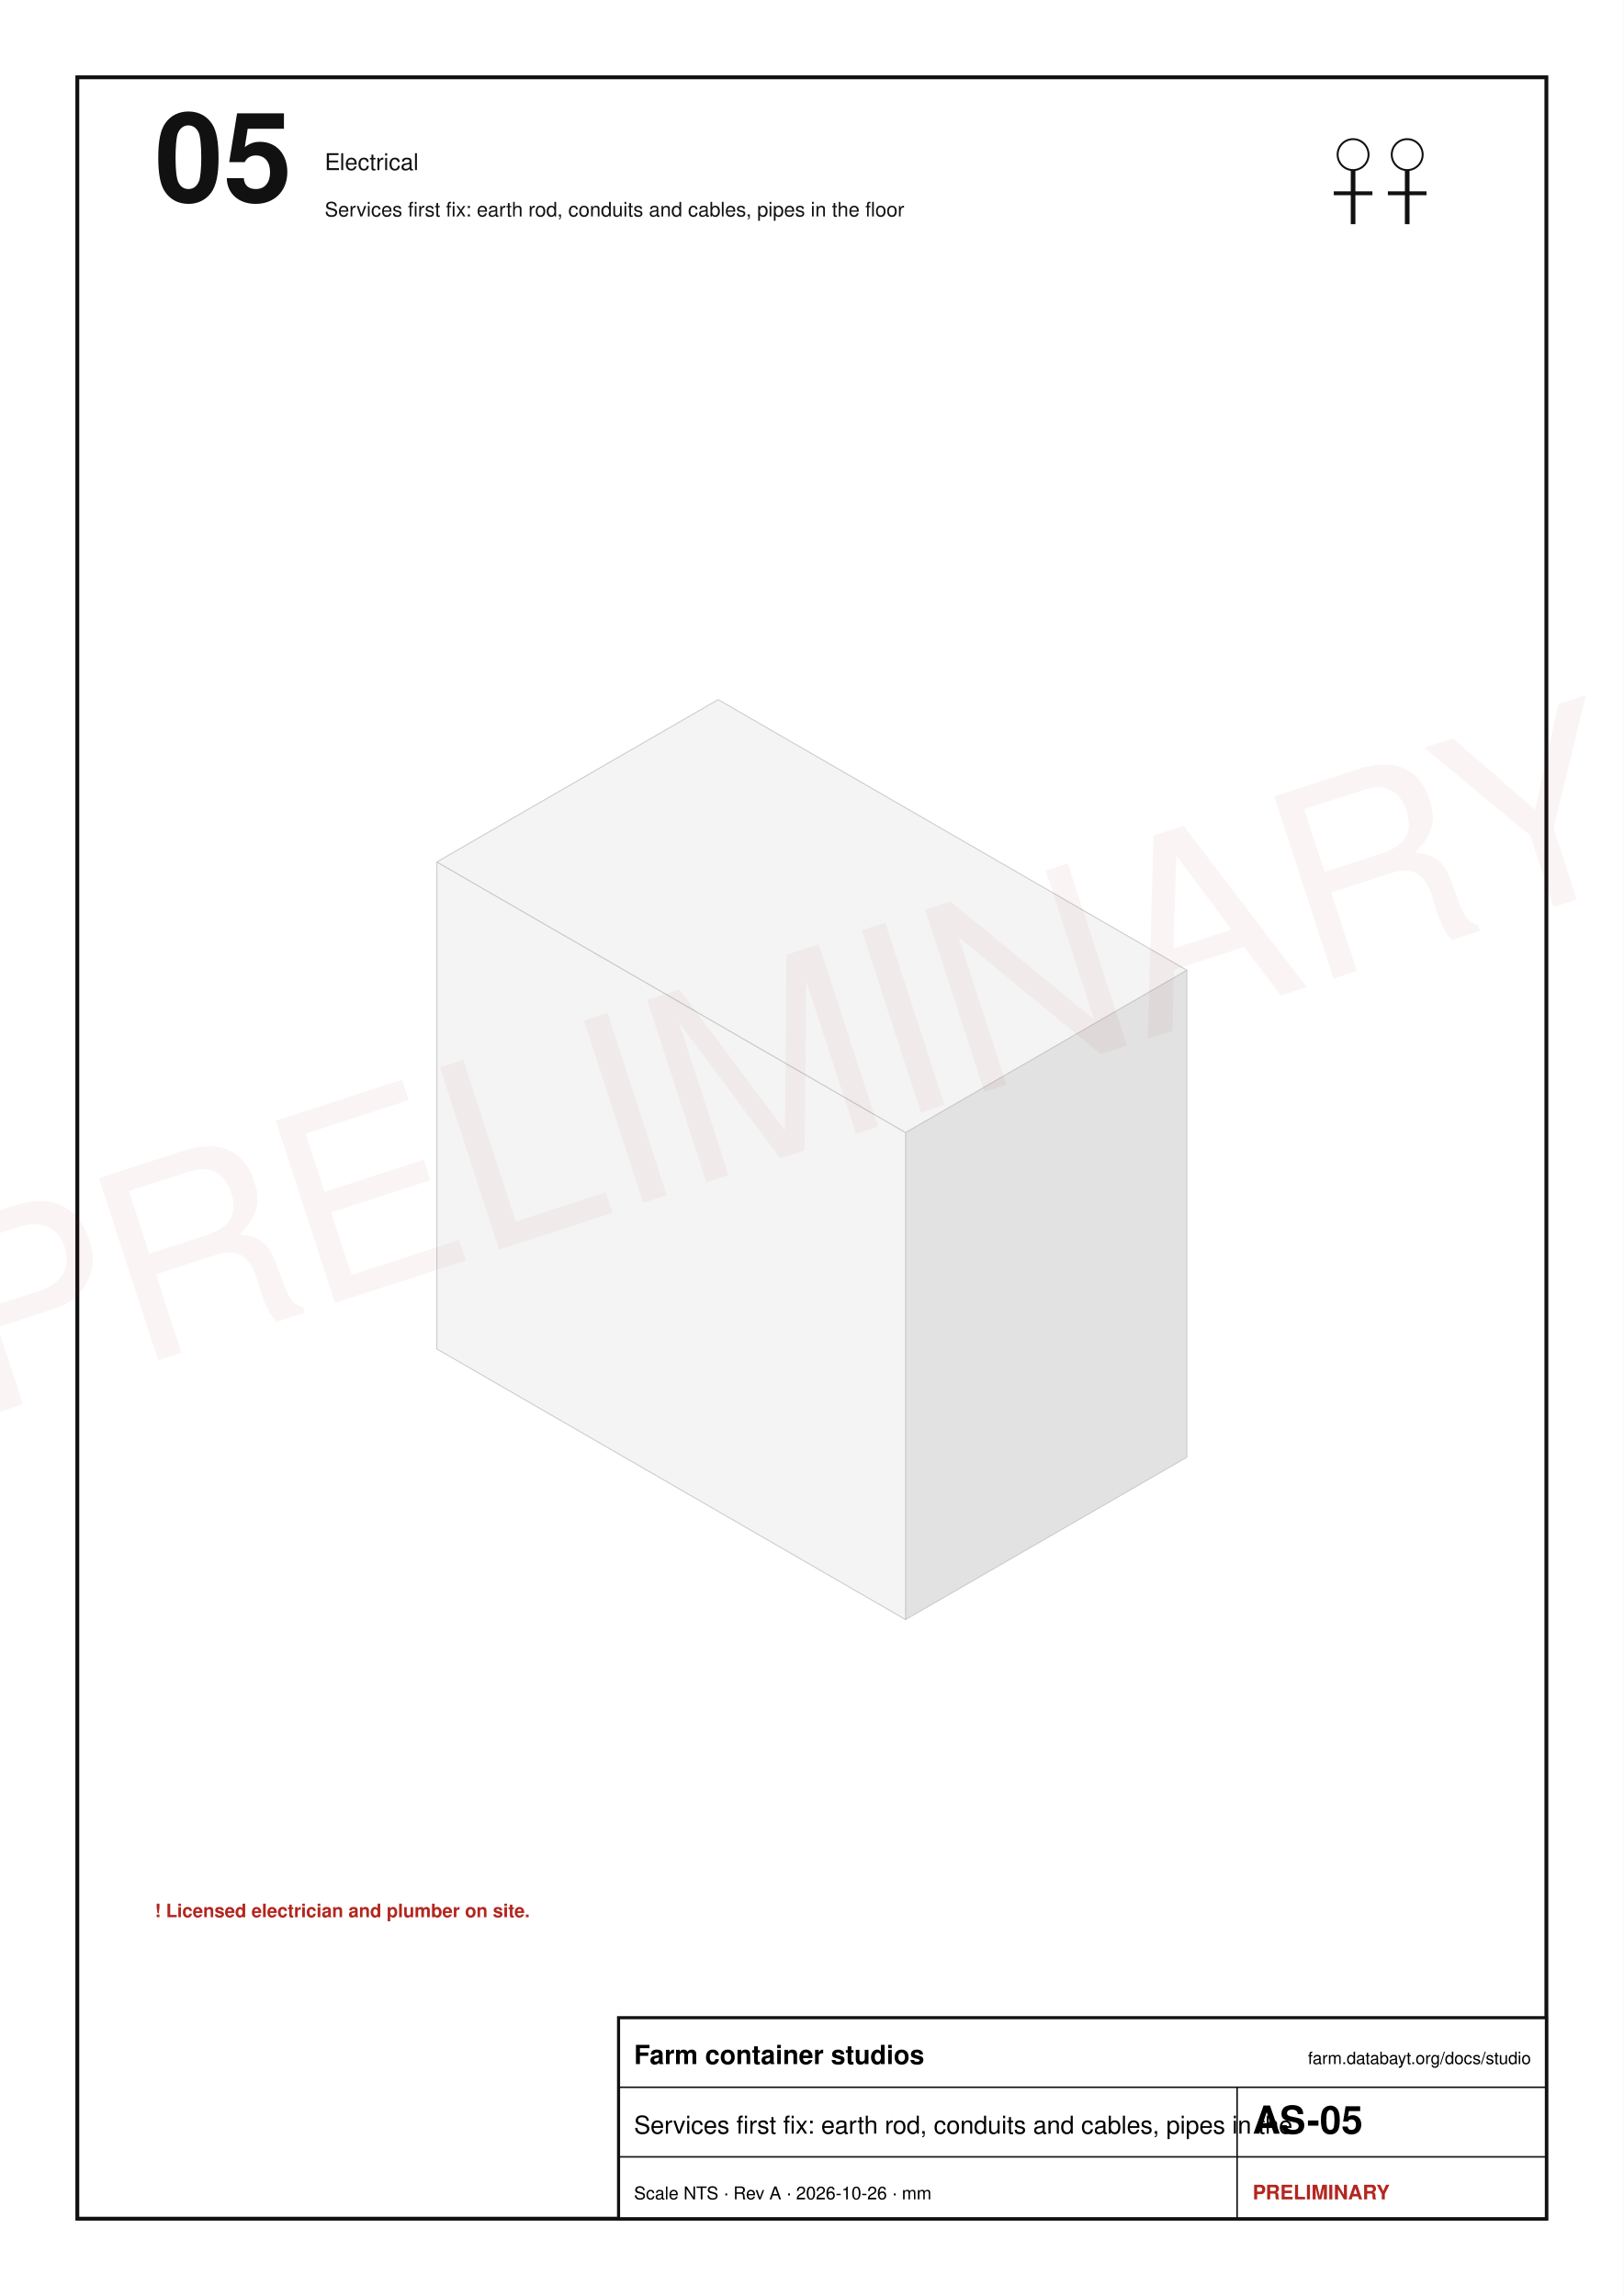
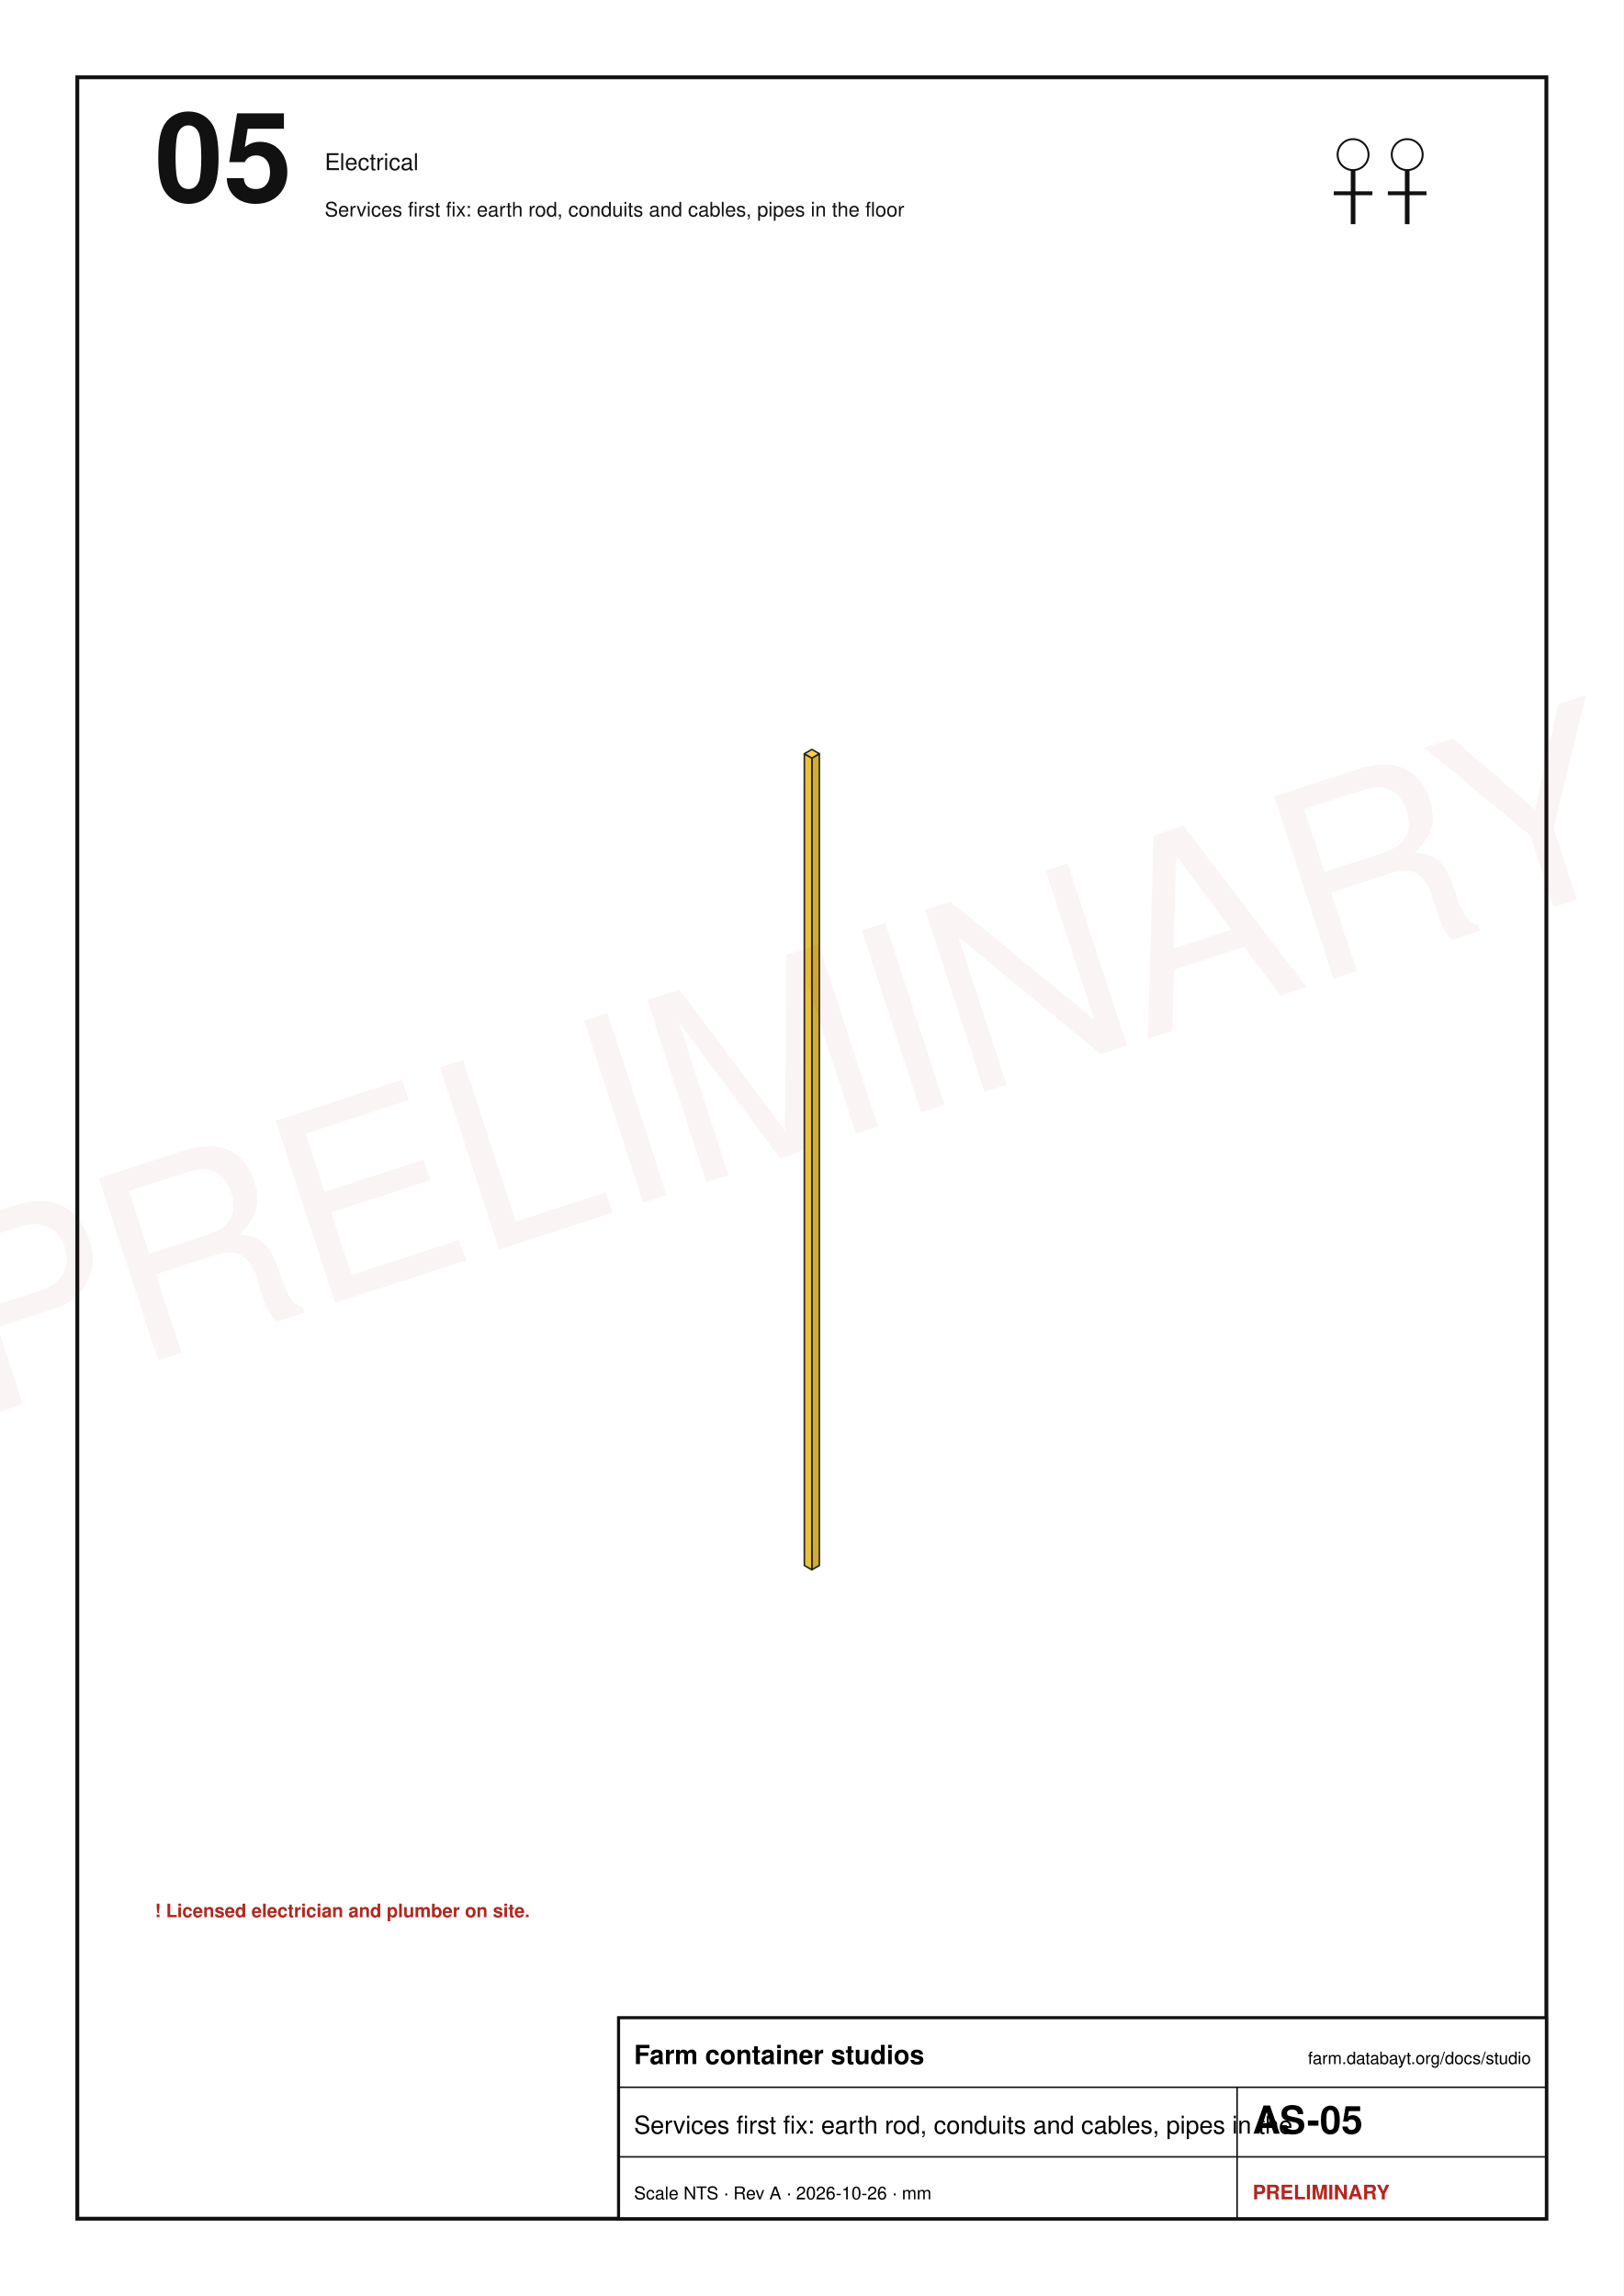
<svg xmlns="http://www.w3.org/2000/svg" width="210mm" height="297mm" viewBox="0 0 210 297" font-family="Helvetica, Arial, sans-serif">
  <rect x="0" y="0" width="210" height="297" fill="#fff" />
  <rect x="10" y="10" width="190" height="277" fill="none" stroke="#111" stroke-width="0.5" />
  <text x="20" y="26" font-size="16" text-anchor="start" font-weight="bold" fill="#111">05</text>
  <text x="42" y="22" font-size="3" text-anchor="start" font-weight="normal" fill="#111">Electrical</text>
  <text x="42" y="28" font-size="2.6" text-anchor="start" font-weight="normal" fill="#111">Services first fix: earth rod, conduits and cables, pipes in the floor</text>
  <circle cx="175" cy="20" r="2" fill="none" stroke="#111" stroke-width="0.25" />
  <line x1="175" y1="22" x2="175" y2="29" stroke="#111" stroke-width="0.6" />
  <line x1="172.5" y1="25" x2="177.5" y2="25" stroke="#111" stroke-width="0.5" />
  <circle cx="182" cy="20" r="2" fill="none" stroke="#111" stroke-width="0.25" />
  <line x1="182" y1="22" x2="182" y2="29" stroke="#111" stroke-width="0.6" />
  <line x1="179.5" y1="25" x2="184.5" y2="25" stroke="#111" stroke-width="0.5" />
-   <polygon points="153.5,188.5 117.12,209.5 117.12,146.5 153.5,125.5" fill="#e2e2e2" stroke="#c8c8c8" stroke-width="0.12" stroke-linejoin="round" />
-   <polygon points="56.5,174.5 117.12,209.5 117.12,146.5 56.5,111.5" fill="#f4f4f4" stroke="#c8c8c8" stroke-width="0.12" stroke-linejoin="round" />
-   <polygon points="92.88,90.5 153.5,125.5 117.12,146.5 56.5,111.5" fill="#f4f4f4" stroke="#c8c8c8" stroke-width="0.12" stroke-linejoin="round" />
+   <polygon points="105.97,202.5 105,203.06 105,98.06 105.97,97.5" fill="#d1ac33" stroke="#222" stroke-width="0.2" stroke-linejoin="round" />
+   <polygon points="104.03,202.5 105,203.06 105,98.06 104.03,97.5" fill="#eac139" stroke="#222" stroke-width="0.2" stroke-linejoin="round" />
+   <polygon points="105,96.94 105.97,97.5 105,98.06 104.03,97.5" fill="#ffd23f" stroke="#222" stroke-width="0.2" stroke-linejoin="round" />
  <text x="20" y="248" font-size="2.4" text-anchor="start" font-weight="bold" fill="#b3261e">! Licensed electrician and plumber on site.</text>
  <rect x="80" y="261" width="120" height="26" fill="#fff" stroke="#111" stroke-width="0.4" />
  <line x1="80" y1="270" x2="200" y2="270" stroke="#111" stroke-width="0.2" />
  <line x1="80" y1="279" x2="200" y2="279" stroke="#111" stroke-width="0.2" />
  <line x1="160" y1="270" x2="160" y2="287" stroke="#111" stroke-width="0.2" />
  <text x="82" y="267" font-size="3.4" font-weight="bold">Farm container studios</text>
  <text x="198" y="267" font-size="2.2" text-anchor="end">farm.databayt.org/docs/studio</text>
  <text x="82" y="276" font-size="3.2">Services first fix: earth rod, conduits and cables, pipes in the</text>
  <text x="162" y="276" font-size="5" font-weight="bold">AS-05</text>
  <text x="82" y="284.5" font-size="2.3">Scale NTS · Rev A · 2026-10-26 · mm</text>
  <text x="162" y="284.5" font-size="2.6" font-weight="bold" fill="#b3261e">PRELIMINARY</text>
  <text x="105.0" y="148.5" font-size="34" fill="#b3261e" fill-opacity="0.05" text-anchor="middle" transform="rotate(-18 105.0 148.5)">PRELIMINARY</text>
</svg>
